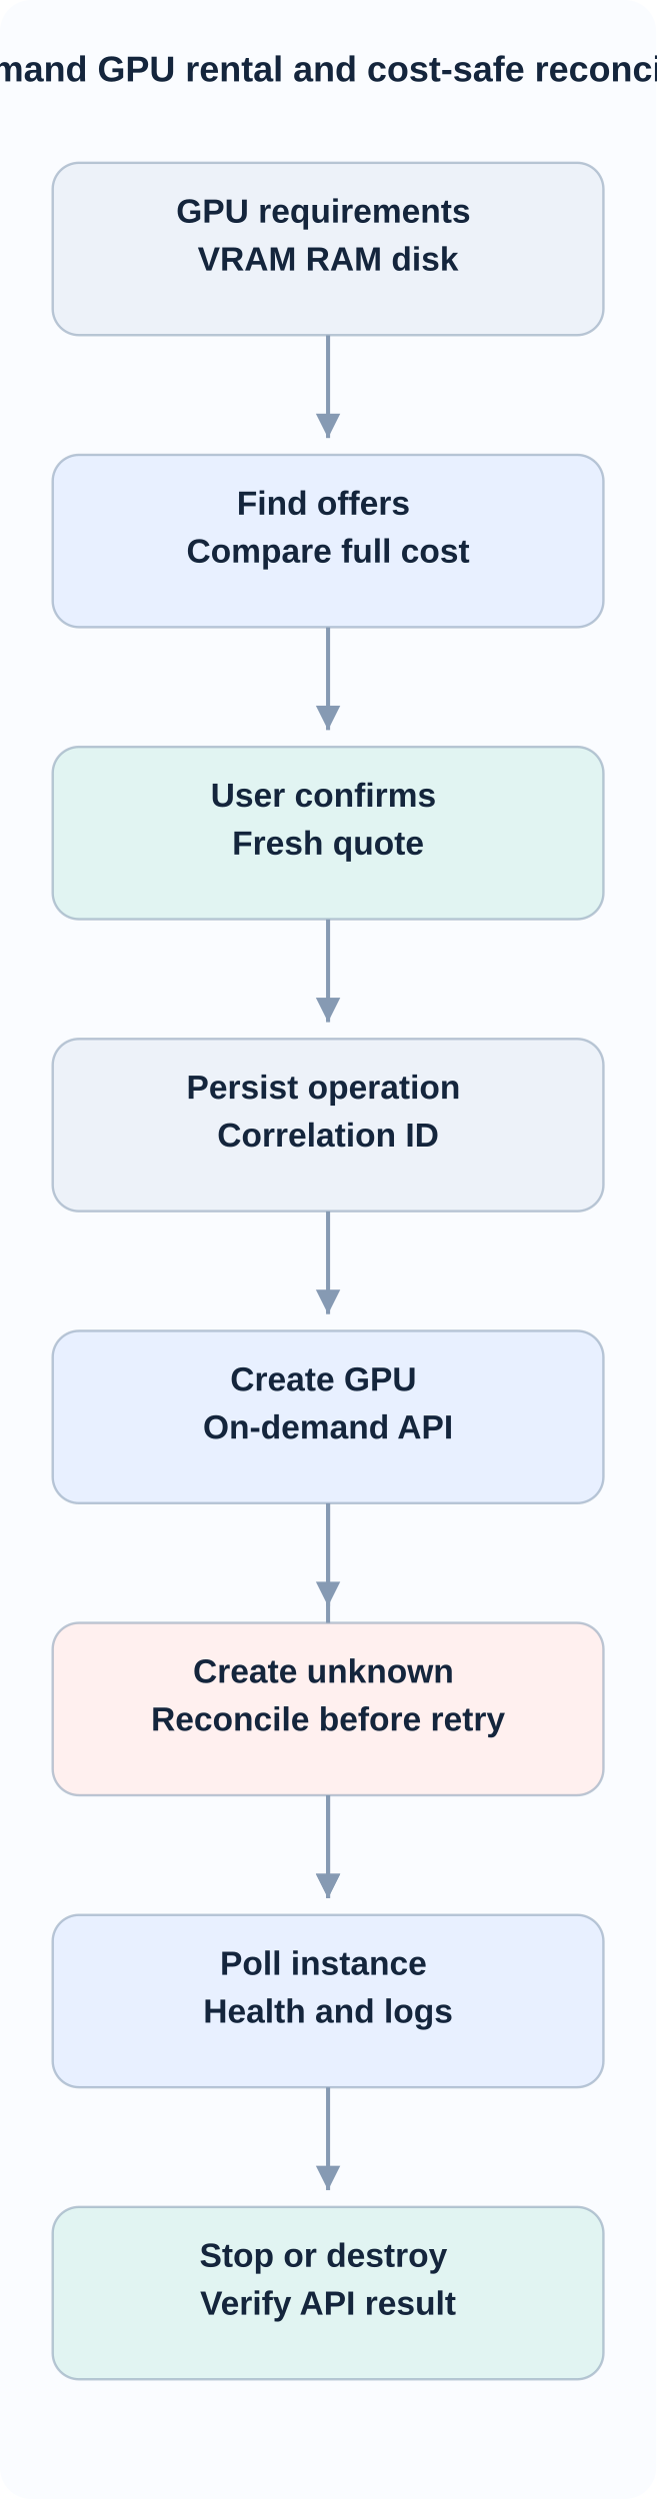
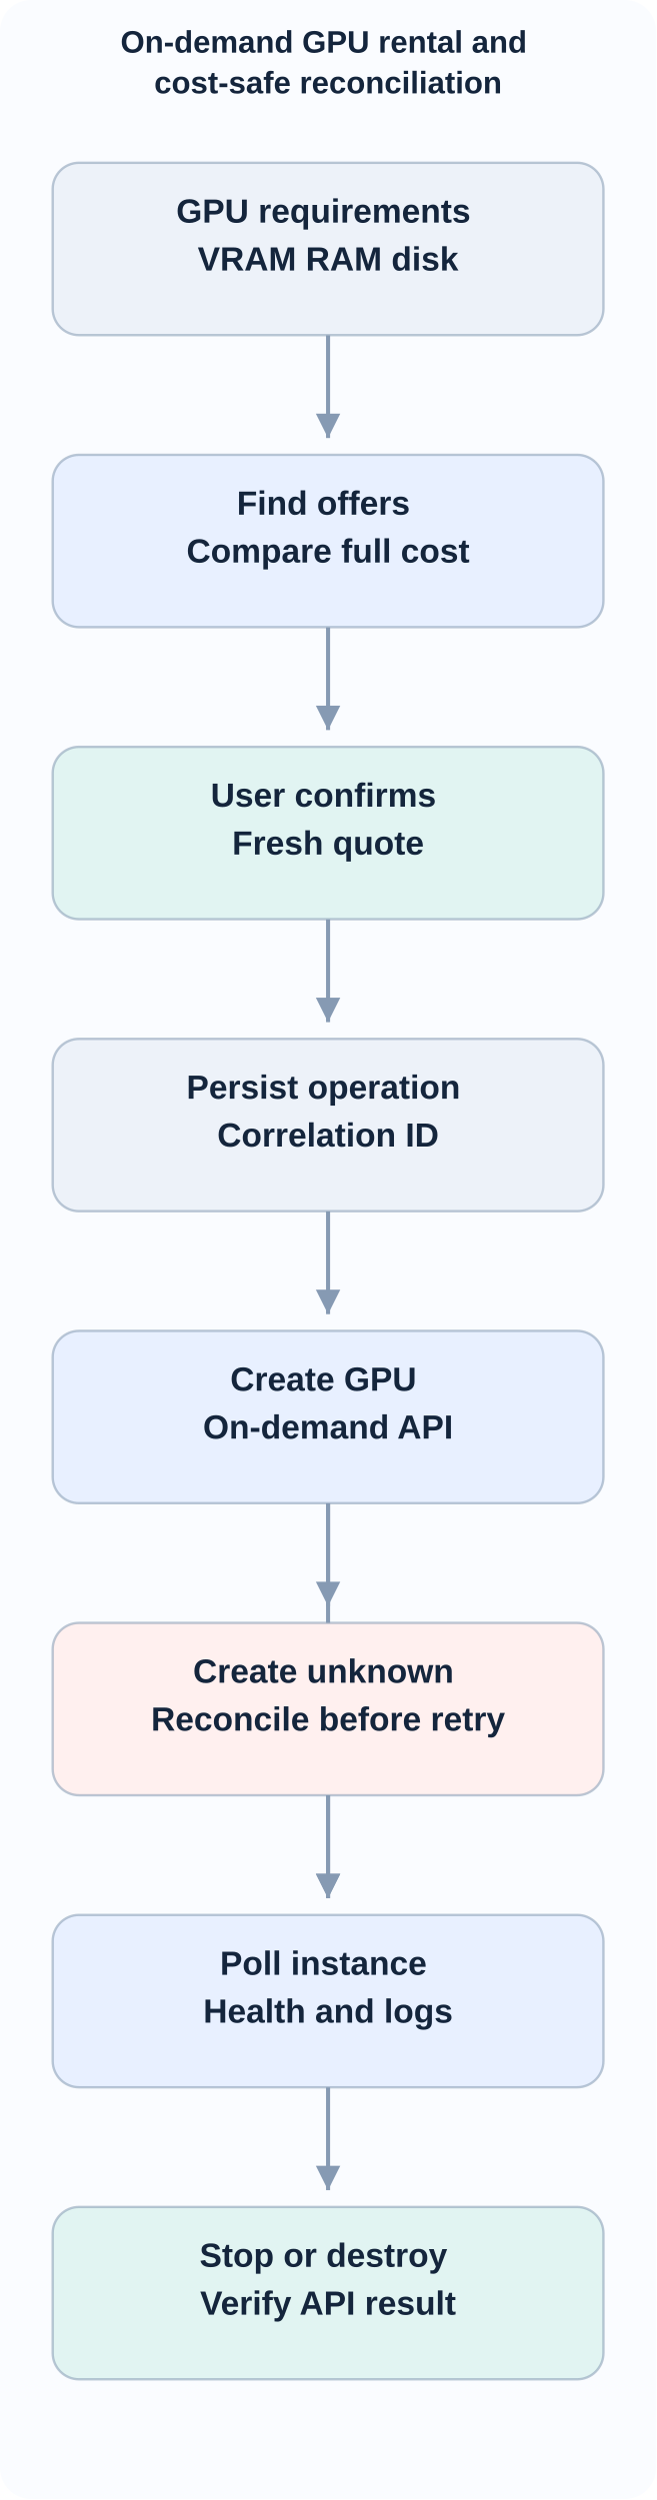
<svg xmlns="http://www.w3.org/2000/svg" viewBox="0 0 274 1044" width="274" height="1044" role="img" aria-label="On-demand GPU rental and cost-safe reconciliation">
  <defs>
    <marker id="arrow" markerWidth="8" markerHeight="8" refX="6" refY="3" orient="auto">
      <path d="M0 0 L6 3 L0 6 Z" fill="#869ab3" />
    </marker>
  </defs>
  <rect width="274" height="1044" fill="#fafcff" rx="13" />
-   <text x="137" y="34" text-anchor="middle" font-family="Arial, sans-serif" font-size="15" font-weight="700" fill="#14253c">On-demand GPU rental and cost-safe reconciliation</text>
+   <text x="137" y="22" text-anchor="middle" font-family="Arial, sans-serif" font-size="13" font-weight="700" fill="#14253c">
+     <tspan x="137" y="22">On-demand GPU rental and</tspan>
+     <tspan x="137" y="39">cost-safe reconciliation</tspan>
+   </text>
  <path d="M137,140 C137,165 137,165 137,183" fill="none" stroke="#869ab3" stroke-width="1.7" marker-end="url(#arrow)" />
  <path d="M137,262 C137,287 137,287 137,305" fill="none" stroke="#869ab3" stroke-width="1.7" marker-end="url(#arrow)" />
  <path d="M137,384 C137,409 137,409 137,427" fill="none" stroke="#869ab3" stroke-width="1.7" marker-end="url(#arrow)" />
  <path d="M137,506 C137,531 137,531 137,549" fill="none" stroke="#869ab3" stroke-width="1.7" marker-end="url(#arrow)" />
  <path d="M137,628 C137,653 137,653 137,671" fill="none" stroke="#869ab3" stroke-width="1.7" marker-end="url(#arrow)" />
  <path d="M137,628 C137,653 137,775 137,793" fill="none" stroke="#869ab3" stroke-width="1.7" marker-end="url(#arrow)" />
  <path d="M137,750 C137,775 137,775 137,793" fill="none" stroke="#869ab3" stroke-width="1.7" marker-end="url(#arrow)" />
  <path d="M137,872 C137,897 137,897 137,915" fill="none" stroke="#869ab3" stroke-width="1.7" marker-end="url(#arrow)" />
  <rect x="22" y="68" width="230" height="72" rx="11" fill="#edf2f9" stroke="#869ab3" stroke-opacity=".55" />
  <text text-anchor="middle" font-size="14" font-weight="600" font-family="Arial, sans-serif" fill="#14253c">
    <tspan x="137" y="93">GPU requirements</tspan>
    <tspan x="137" y="113">VRAM RAM disk</tspan>
  </text>
  <rect x="22" y="190" width="230" height="72" rx="11" fill="#e8f0ff" stroke="#869ab3" stroke-opacity=".55" />
  <text text-anchor="middle" font-size="14" font-weight="600" font-family="Arial, sans-serif" fill="#14253c">
    <tspan x="137" y="215">Find offers</tspan>
    <tspan x="137" y="235">Compare full cost</tspan>
  </text>
  <rect x="22" y="312" width="230" height="72" rx="11" fill="#e1f4f2" stroke="#869ab3" stroke-opacity=".55" />
  <text text-anchor="middle" font-size="14" font-weight="600" font-family="Arial, sans-serif" fill="#14253c">
    <tspan x="137" y="337">User confirms</tspan>
    <tspan x="137" y="357">Fresh quote</tspan>
  </text>
  <rect x="22" y="434" width="230" height="72" rx="11" fill="#edf2f9" stroke="#869ab3" stroke-opacity=".55" />
  <text text-anchor="middle" font-size="14" font-weight="600" font-family="Arial, sans-serif" fill="#14253c">
    <tspan x="137" y="459">Persist operation</tspan>
    <tspan x="137" y="479">Correlation ID</tspan>
  </text>
  <rect x="22" y="556" width="230" height="72" rx="11" fill="#e8f0ff" stroke="#869ab3" stroke-opacity=".55" />
  <text text-anchor="middle" font-size="14" font-weight="600" font-family="Arial, sans-serif" fill="#14253c">
    <tspan x="137" y="581">Create GPU</tspan>
    <tspan x="137" y="601">On-demand API</tspan>
  </text>
  <rect x="22" y="678" width="230" height="72" rx="11" fill="#fff0ef" stroke="#869ab3" stroke-opacity=".55" />
  <text text-anchor="middle" font-size="14" font-weight="600" font-family="Arial, sans-serif" fill="#14253c">
    <tspan x="137" y="703">Create unknown</tspan>
    <tspan x="137" y="723">Reconcile before retry</tspan>
  </text>
  <rect x="22" y="800" width="230" height="72" rx="11" fill="#e8f0ff" stroke="#869ab3" stroke-opacity=".55" />
  <text text-anchor="middle" font-size="14" font-weight="600" font-family="Arial, sans-serif" fill="#14253c">
    <tspan x="137" y="825">Poll instance</tspan>
    <tspan x="137" y="845">Health and logs</tspan>
  </text>
  <rect x="22" y="922" width="230" height="72" rx="11" fill="#e1f4f2" stroke="#869ab3" stroke-opacity=".55" />
  <text text-anchor="middle" font-size="14" font-weight="600" font-family="Arial, sans-serif" fill="#14253c">
    <tspan x="137" y="947">Stop or destroy</tspan>
    <tspan x="137" y="967">Verify API result</tspan>
  </text>
</svg>
